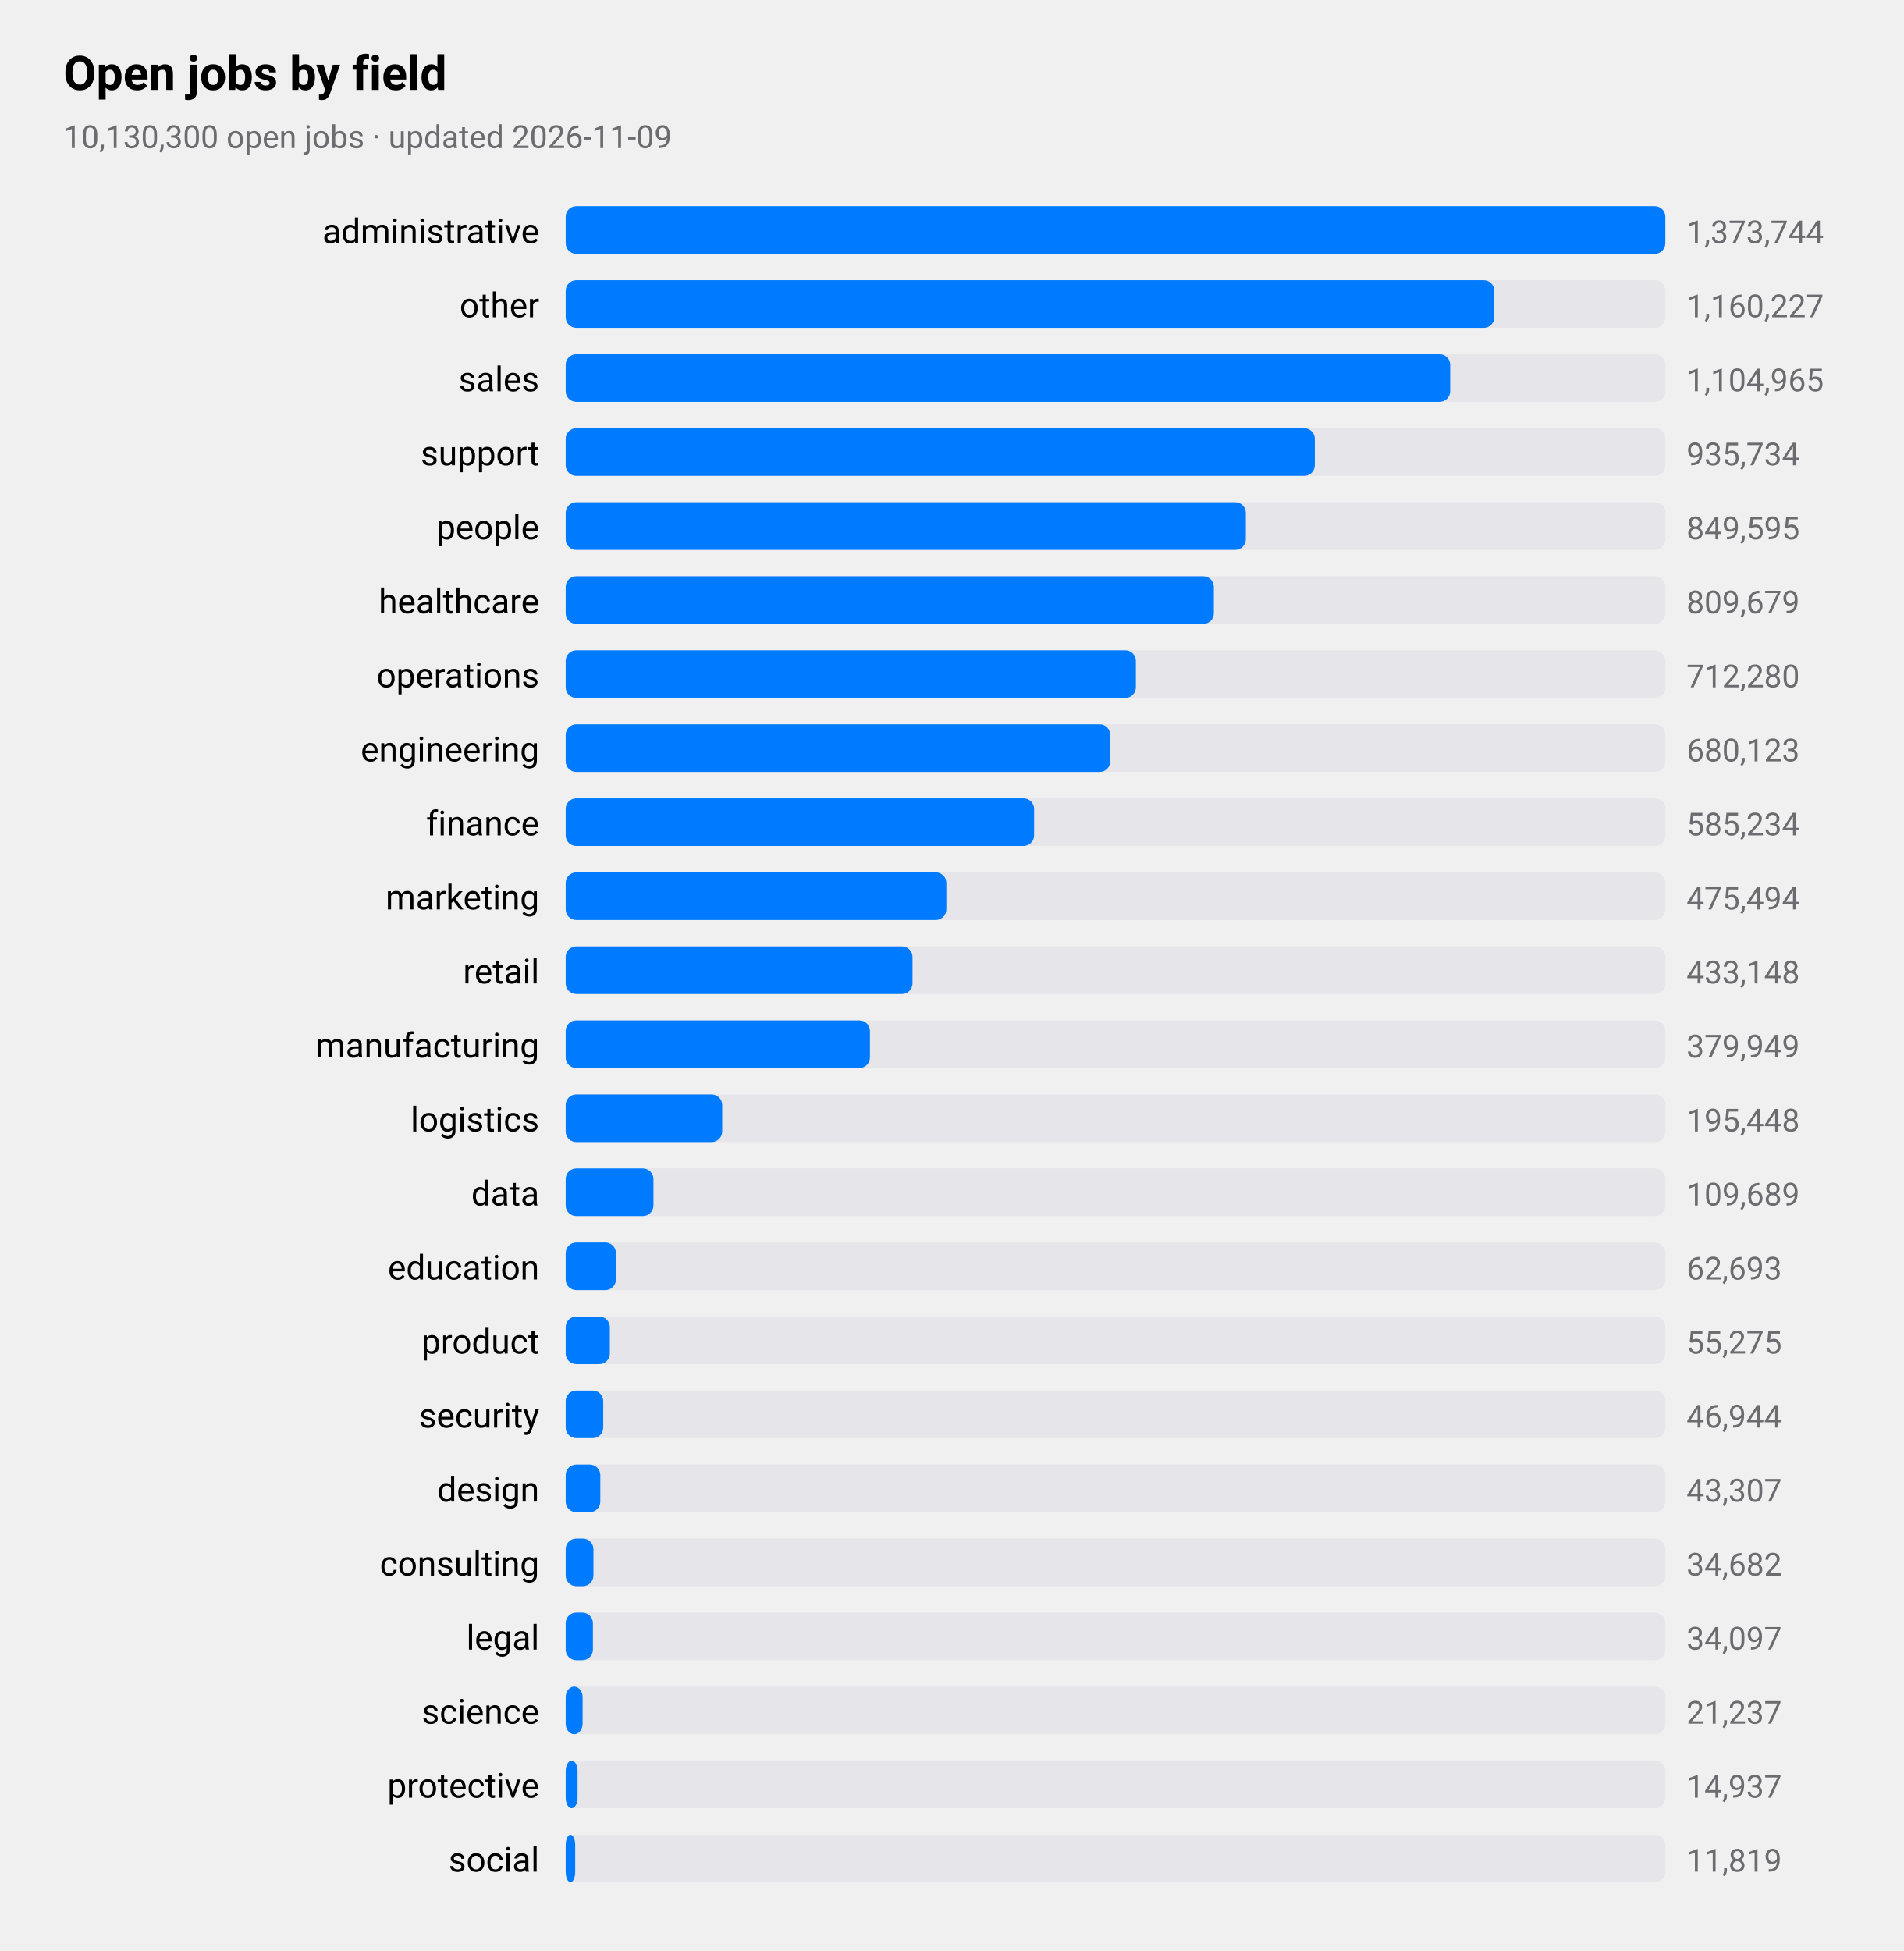
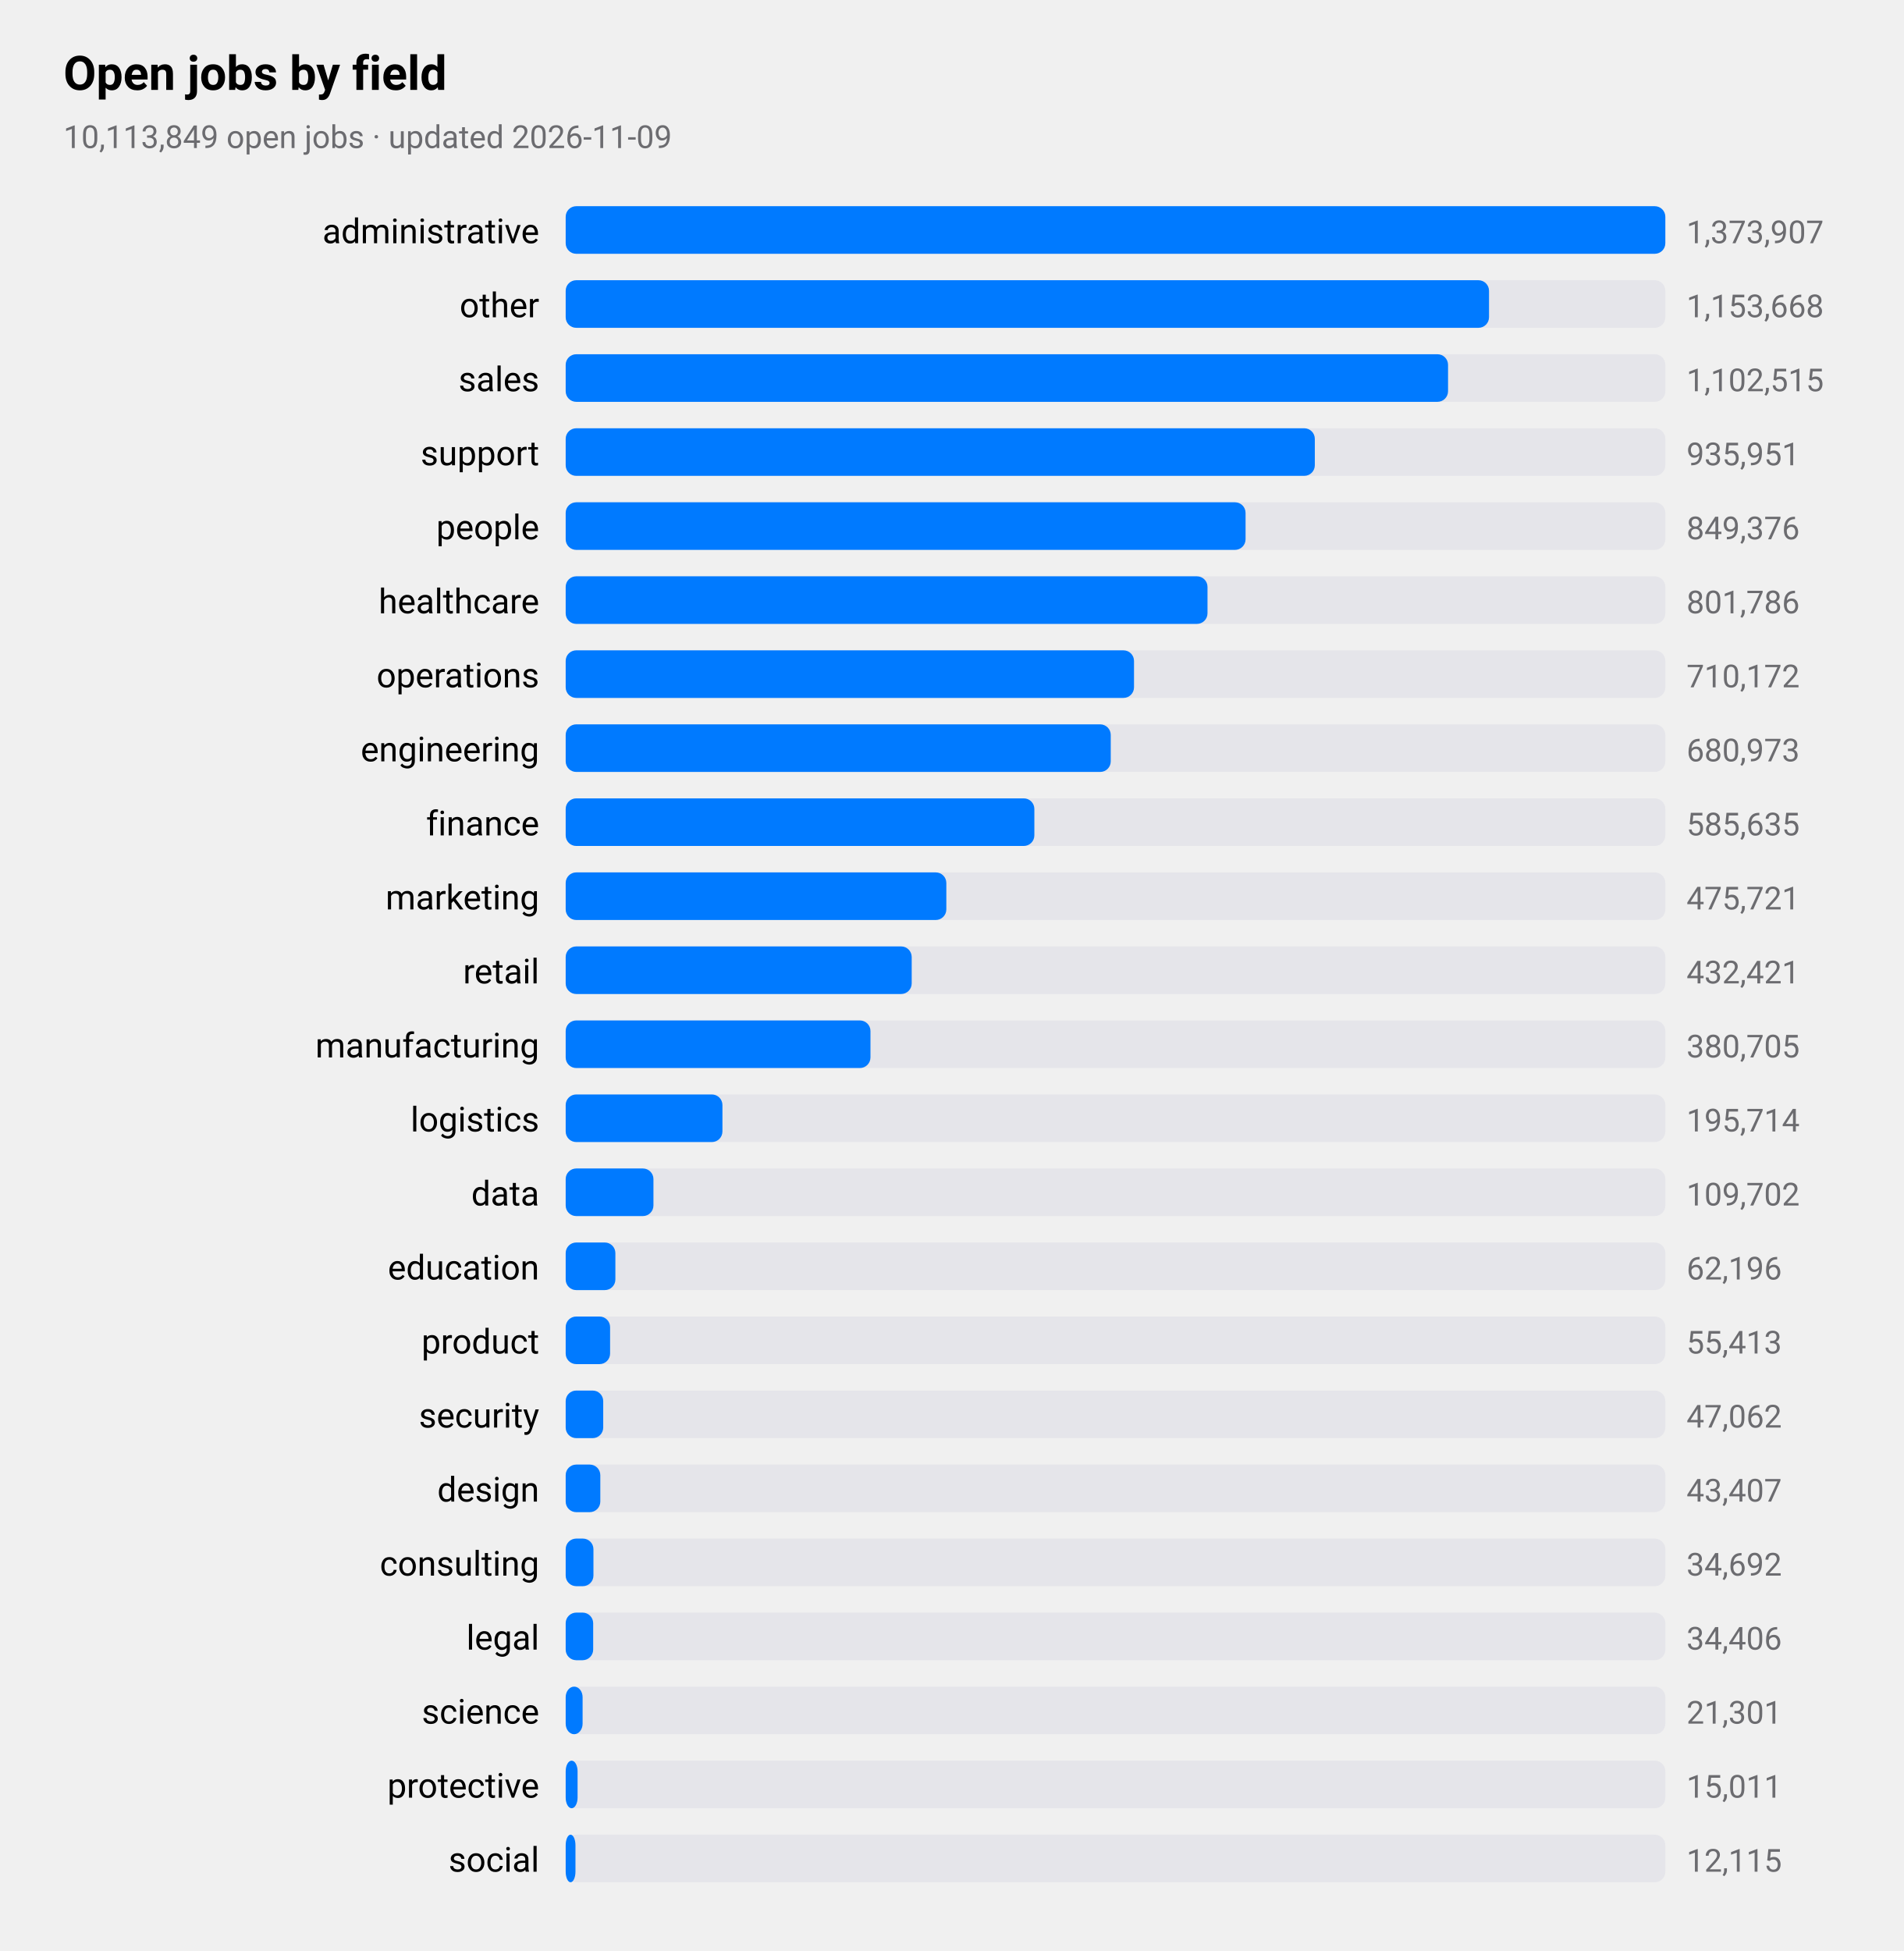
<svg xmlns="http://www.w3.org/2000/svg" viewBox="0 0 720 738" width="720" height="738" role="img" aria-label="Open jobs by field">
  <style>
text{font-family:-apple-system,BlinkMacSystemFont,"SF Pro Text","Helvetica Neue","Segoe UI",Roboto,sans-serif;fill:#000}
.sub,.val,.axis{fill:#6c6c70}.bar{fill:#007aff}.track{fill:#e5e5ea}.grid{stroke:#d1d1d6}
.l1{fill:none;stroke:#007aff;stroke-width:2.5}.d1{fill:#007aff}.l2{fill:none;stroke:#ff9500;stroke-width:2.5}.d2{fill:#ff9500}
.l3{fill:none;stroke:#34c759;stroke-width:2.5}.d3{fill:#34c759}.l4{fill:none;stroke:#af52de;stroke-width:2.5}.d4{fill:#af52de}
.l5{fill:none;stroke:#ff3b30;stroke-width:2.5}.d5{fill:#ff3b30}.l6{fill:none;stroke:#00b8d4;stroke-width:2.5}.d6{fill:#00b8d4}
@media(prefers-color-scheme:dark){text{fill:#fff}.sub,.val,.axis{fill:#98989d}.bar{fill:#0a84ff}.track{fill:#2c2c2e}.grid{stroke:#38383a}
.l1{stroke:#0a84ff}.d1{fill:#0a84ff}.l2{stroke:#ff9f0a}.d2{fill:#ff9f0a}
.l3{stroke:#30d158}.d3{fill:#30d158}.l4{stroke:#bf5af2}.d4{fill:#bf5af2}.l5{stroke:#ff453a}.d5{fill:#ff453a}.l6{stroke:#40cbe0}.d6{fill:#40cbe0}}
</style>
  <text x="24" y="34" font-size="18" font-weight="600">Open jobs by field</text>
-   <text class="sub" x="24" y="56" font-size="12">10,130,300 open jobs · updated 2026-11-09</text>
+   <text class="sub" x="24" y="56" font-size="12">10,113,849 open jobs · updated 2026-11-09</text>
  <text x="204" y="92" font-size="13" text-anchor="end">administrative</text>
  <rect class="track" x="214" y="78" width="416" height="18" rx="4" />
  <rect class="bar" x="214" y="78" width="416.0" height="18" rx="4" />
-   <text class="val" x="638" y="92" font-size="12">1,373,744</text>
+   <text class="val" x="638" y="92" font-size="12">1,373,907</text>
  <text x="204" y="120" font-size="13" text-anchor="end">other</text>
  <rect class="track" x="214" y="106" width="416" height="18" rx="4" />
-   <rect class="bar" x="214" y="106" width="351.3" height="18" rx="4" />
-   <text class="val" x="638" y="120" font-size="12">1,160,227</text>
+   <rect class="bar" x="214" y="106" width="349.3" height="18" rx="4" />
+   <text class="val" x="638" y="120" font-size="12">1,153,668</text>
  <text x="204" y="148" font-size="13" text-anchor="end">sales</text>
  <rect class="track" x="214" y="134" width="416" height="18" rx="4" />
-   <rect class="bar" x="214" y="134" width="334.6" height="18" rx="4" />
-   <text class="val" x="638" y="148" font-size="12">1,104,965</text>
+   <rect class="bar" x="214" y="134" width="333.8" height="18" rx="4" />
+   <text class="val" x="638" y="148" font-size="12">1,102,515</text>
  <text x="204" y="176" font-size="13" text-anchor="end">support</text>
  <rect class="track" x="214" y="162" width="416" height="18" rx="4" />
  <rect class="bar" x="214" y="162" width="283.4" height="18" rx="4" />
-   <text class="val" x="638" y="176" font-size="12">935,734</text>
+   <text class="val" x="638" y="176" font-size="12">935,951</text>
  <text x="204" y="204" font-size="13" text-anchor="end">people</text>
  <rect class="track" x="214" y="190" width="416" height="18" rx="4" />
-   <rect class="bar" x="214" y="190" width="257.3" height="18" rx="4" />
-   <text class="val" x="638" y="204" font-size="12">849,595</text>
+   <rect class="bar" x="214" y="190" width="257.2" height="18" rx="4" />
+   <text class="val" x="638" y="204" font-size="12">849,376</text>
  <text x="204" y="232" font-size="13" text-anchor="end">healthcare</text>
  <rect class="track" x="214" y="218" width="416" height="18" rx="4" />
-   <rect class="bar" x="214" y="218" width="245.2" height="18" rx="4" />
-   <text class="val" x="638" y="232" font-size="12">809,679</text>
+   <rect class="bar" x="214" y="218" width="242.8" height="18" rx="4" />
+   <text class="val" x="638" y="232" font-size="12">801,786</text>
  <text x="204" y="260" font-size="13" text-anchor="end">operations</text>
  <rect class="track" x="214" y="246" width="416" height="18" rx="4" />
-   <rect class="bar" x="214" y="246" width="215.7" height="18" rx="4" />
-   <text class="val" x="638" y="260" font-size="12">712,280</text>
+   <rect class="bar" x="214" y="246" width="215.0" height="18" rx="4" />
+   <text class="val" x="638" y="260" font-size="12">710,172</text>
  <text x="204" y="288" font-size="13" text-anchor="end">engineering</text>
  <rect class="track" x="214" y="274" width="416" height="18" rx="4" />
-   <rect class="bar" x="214" y="274" width="206.0" height="18" rx="4" />
-   <text class="val" x="638" y="288" font-size="12">680,123</text>
+   <rect class="bar" x="214" y="274" width="206.2" height="18" rx="4" />
+   <text class="val" x="638" y="288" font-size="12">680,973</text>
  <text x="204" y="316" font-size="13" text-anchor="end">finance</text>
  <rect class="track" x="214" y="302" width="416" height="18" rx="4" />
-   <rect class="bar" x="214" y="302" width="177.2" height="18" rx="4" />
-   <text class="val" x="638" y="316" font-size="12">585,234</text>
+   <rect class="bar" x="214" y="302" width="177.3" height="18" rx="4" />
+   <text class="val" x="638" y="316" font-size="12">585,635</text>
  <text x="204" y="344" font-size="13" text-anchor="end">marketing</text>
  <rect class="track" x="214" y="330" width="416" height="18" rx="4" />
  <rect class="bar" x="214" y="330" width="144.0" height="18" rx="4" />
-   <text class="val" x="638" y="344" font-size="12">475,494</text>
+   <text class="val" x="638" y="344" font-size="12">475,721</text>
  <text x="204" y="372" font-size="13" text-anchor="end">retail</text>
  <rect class="track" x="214" y="358" width="416" height="18" rx="4" />
-   <rect class="bar" x="214" y="358" width="131.2" height="18" rx="4" />
-   <text class="val" x="638" y="372" font-size="12">433,148</text>
+   <rect class="bar" x="214" y="358" width="130.9" height="18" rx="4" />
+   <text class="val" x="638" y="372" font-size="12">432,421</text>
  <text x="204" y="400" font-size="13" text-anchor="end">manufacturing</text>
  <rect class="track" x="214" y="386" width="416" height="18" rx="4" />
-   <rect class="bar" x="214" y="386" width="115.1" height="18" rx="4" />
-   <text class="val" x="638" y="400" font-size="12">379,949</text>
+   <rect class="bar" x="214" y="386" width="115.3" height="18" rx="4" />
+   <text class="val" x="638" y="400" font-size="12">380,705</text>
  <text x="204" y="428" font-size="13" text-anchor="end">logistics</text>
  <rect class="track" x="214" y="414" width="416" height="18" rx="4" />
-   <rect class="bar" x="214" y="414" width="59.2" height="18" rx="4" />
-   <text class="val" x="638" y="428" font-size="12">195,448</text>
+   <rect class="bar" x="214" y="414" width="59.3" height="18" rx="4" />
+   <text class="val" x="638" y="428" font-size="12">195,714</text>
  <text x="204" y="456" font-size="13" text-anchor="end">data</text>
  <rect class="track" x="214" y="442" width="416" height="18" rx="4" />
  <rect class="bar" x="214" y="442" width="33.2" height="18" rx="4" />
-   <text class="val" x="638" y="456" font-size="12">109,689</text>
+   <text class="val" x="638" y="456" font-size="12">109,702</text>
  <text x="204" y="484" font-size="13" text-anchor="end">education</text>
  <rect class="track" x="214" y="470" width="416" height="18" rx="4" />
-   <rect class="bar" x="214" y="470" width="19.0" height="18" rx="4" />
-   <text class="val" x="638" y="484" font-size="12">62,693</text>
+   <rect class="bar" x="214" y="470" width="18.8" height="18" rx="4" />
+   <text class="val" x="638" y="484" font-size="12">62,196</text>
  <text x="204" y="512" font-size="13" text-anchor="end">product</text>
  <rect class="track" x="214" y="498" width="416" height="18" rx="4" />
-   <rect class="bar" x="214" y="498" width="16.7" height="18" rx="4" />
-   <text class="val" x="638" y="512" font-size="12">55,275</text>
+   <rect class="bar" x="214" y="498" width="16.8" height="18" rx="4" />
+   <text class="val" x="638" y="512" font-size="12">55,413</text>
  <text x="204" y="540" font-size="13" text-anchor="end">security</text>
  <rect class="track" x="214" y="526" width="416" height="18" rx="4" />
  <rect class="bar" x="214" y="526" width="14.2" height="18" rx="4" />
-   <text class="val" x="638" y="540" font-size="12">46,944</text>
+   <text class="val" x="638" y="540" font-size="12">47,062</text>
  <text x="204" y="568" font-size="13" text-anchor="end">design</text>
  <rect class="track" x="214" y="554" width="416" height="18" rx="4" />
  <rect class="bar" x="214" y="554" width="13.1" height="18" rx="4" />
-   <text class="val" x="638" y="568" font-size="12">43,307</text>
+   <text class="val" x="638" y="568" font-size="12">43,407</text>
  <text x="204" y="596" font-size="13" text-anchor="end">consulting</text>
  <rect class="track" x="214" y="582" width="416" height="18" rx="4" />
  <rect class="bar" x="214" y="582" width="10.5" height="18" rx="4" />
-   <text class="val" x="638" y="596" font-size="12">34,682</text>
+   <text class="val" x="638" y="596" font-size="12">34,692</text>
  <text x="204" y="624" font-size="13" text-anchor="end">legal</text>
  <rect class="track" x="214" y="610" width="416" height="18" rx="4" />
-   <rect class="bar" x="214" y="610" width="10.3" height="18" rx="4" />
-   <text class="val" x="638" y="624" font-size="12">34,097</text>
+   <rect class="bar" x="214" y="610" width="10.4" height="18" rx="4" />
+   <text class="val" x="638" y="624" font-size="12">34,406</text>
  <text x="204" y="652" font-size="13" text-anchor="end">science</text>
  <rect class="track" x="214" y="638" width="416" height="18" rx="4" />
  <rect class="bar" x="214" y="638" width="6.4" height="18" rx="4" />
-   <text class="val" x="638" y="652" font-size="12">21,237</text>
+   <text class="val" x="638" y="652" font-size="12">21,301</text>
  <text x="204" y="680" font-size="13" text-anchor="end">protective</text>
  <rect class="track" x="214" y="666" width="416" height="18" rx="4" />
  <rect class="bar" x="214" y="666" width="4.5" height="18" rx="4" />
-   <text class="val" x="638" y="680" font-size="12">14,937</text>
+   <text class="val" x="638" y="680" font-size="12">15,011</text>
  <text x="204" y="708" font-size="13" text-anchor="end">social</text>
  <rect class="track" x="214" y="694" width="416" height="18" rx="4" />
-   <rect class="bar" x="214" y="694" width="3.6" height="18" rx="4" />
-   <text class="val" x="638" y="708" font-size="12">11,819</text>
+   <rect class="bar" x="214" y="694" width="3.7" height="18" rx="4" />
+   <text class="val" x="638" y="708" font-size="12">12,115</text>
</svg>
